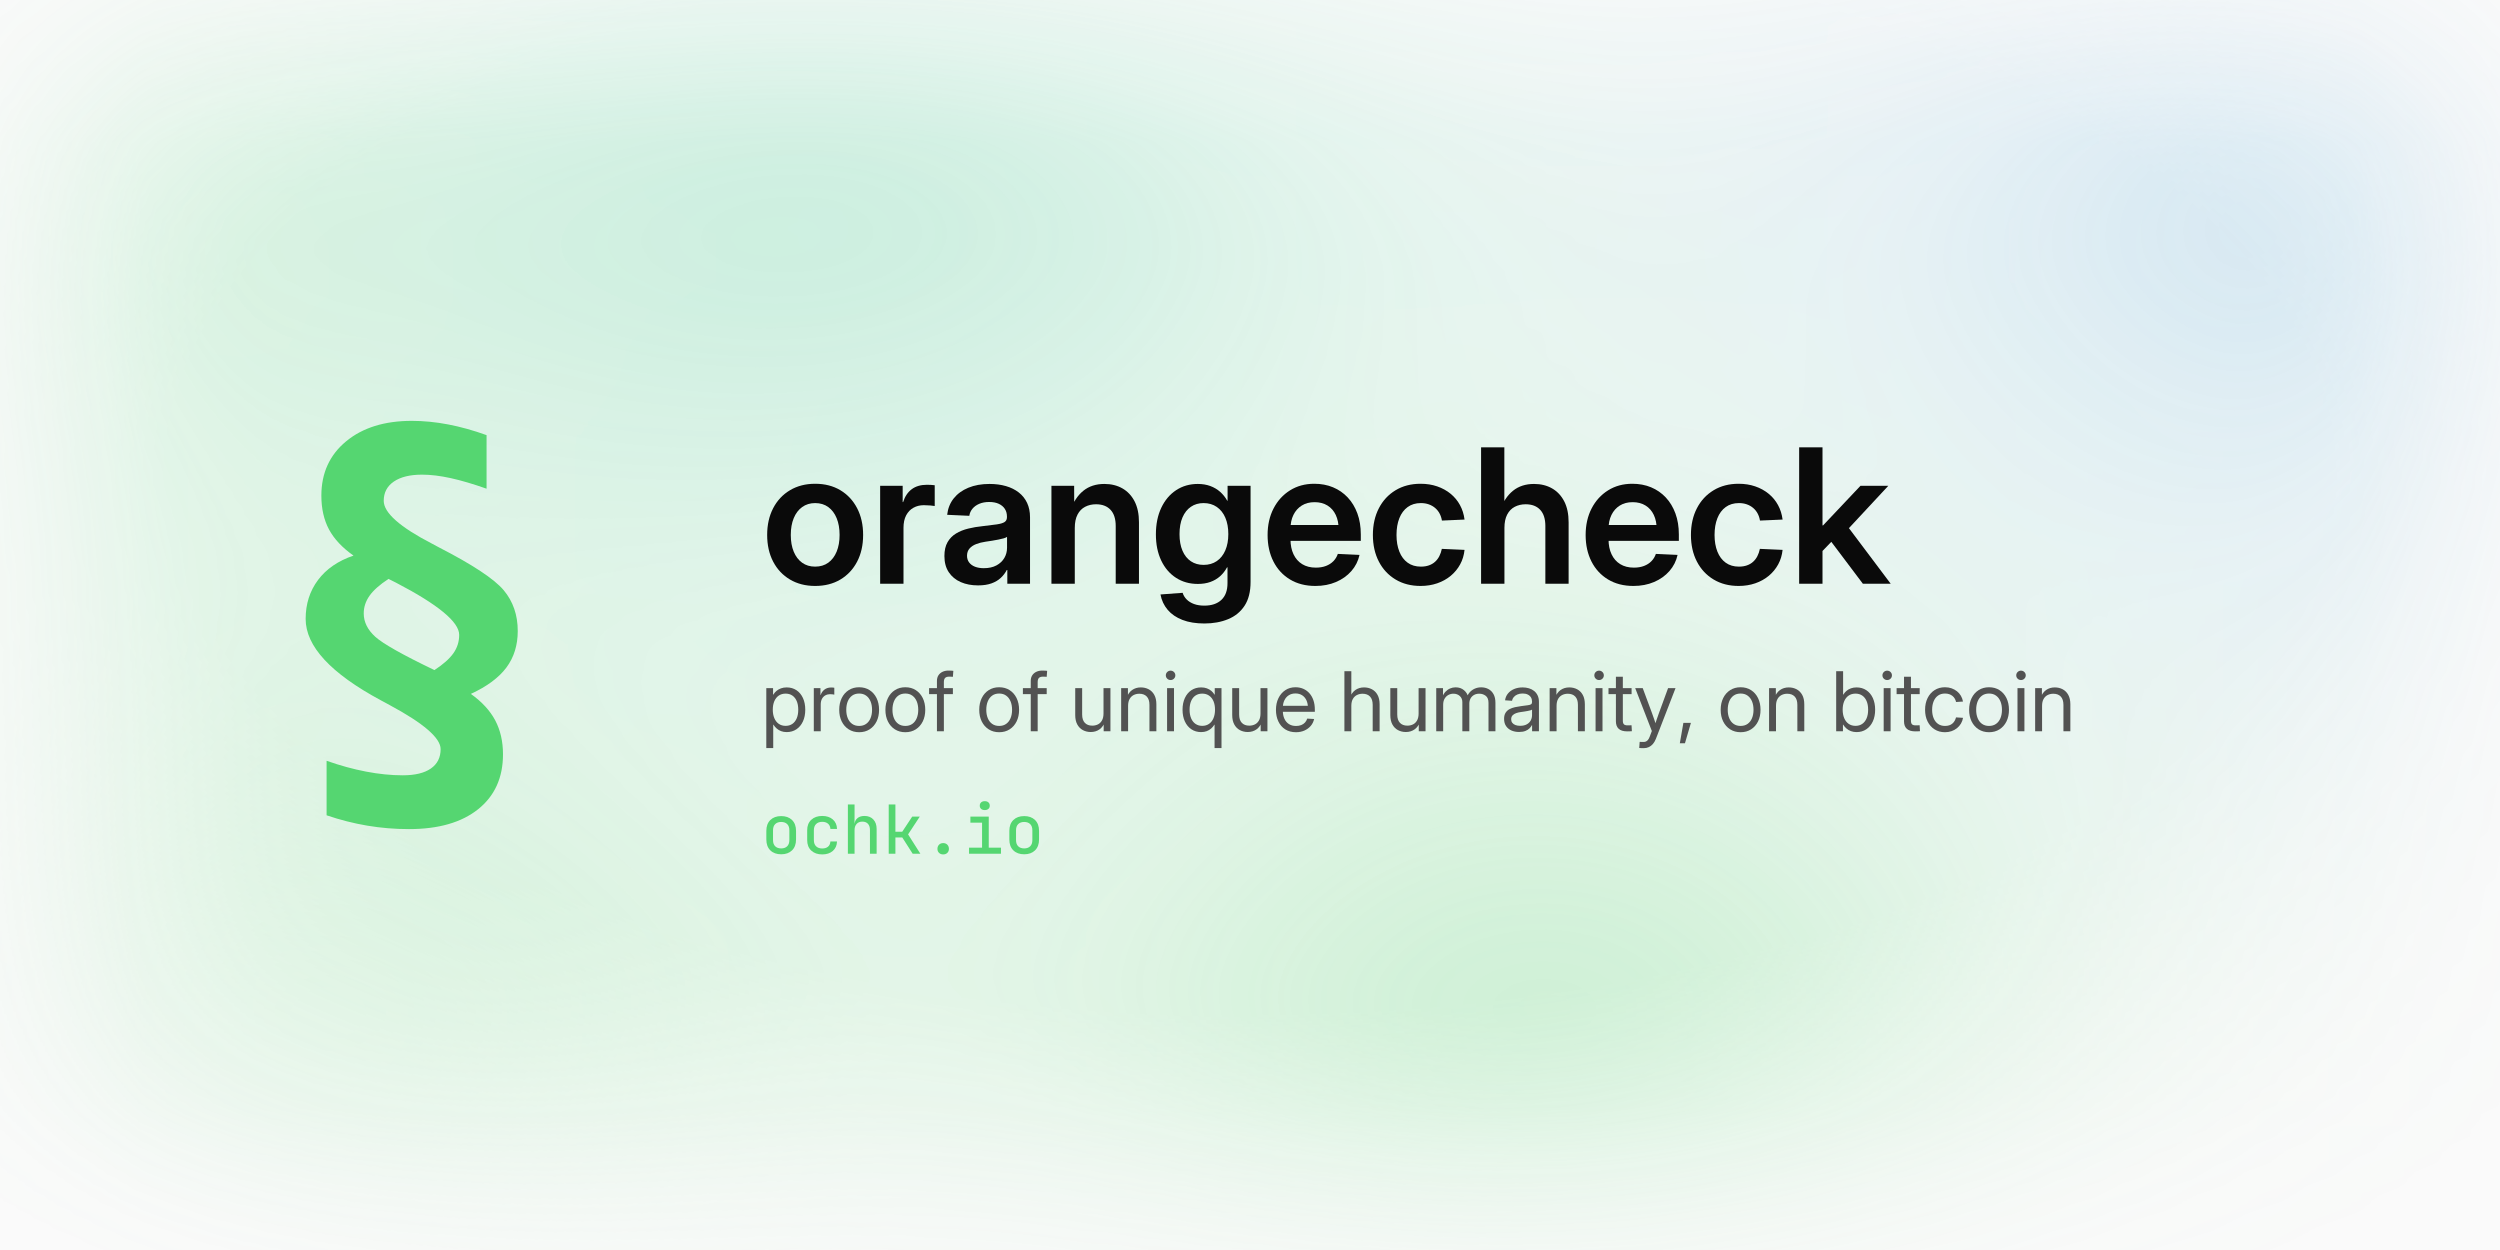
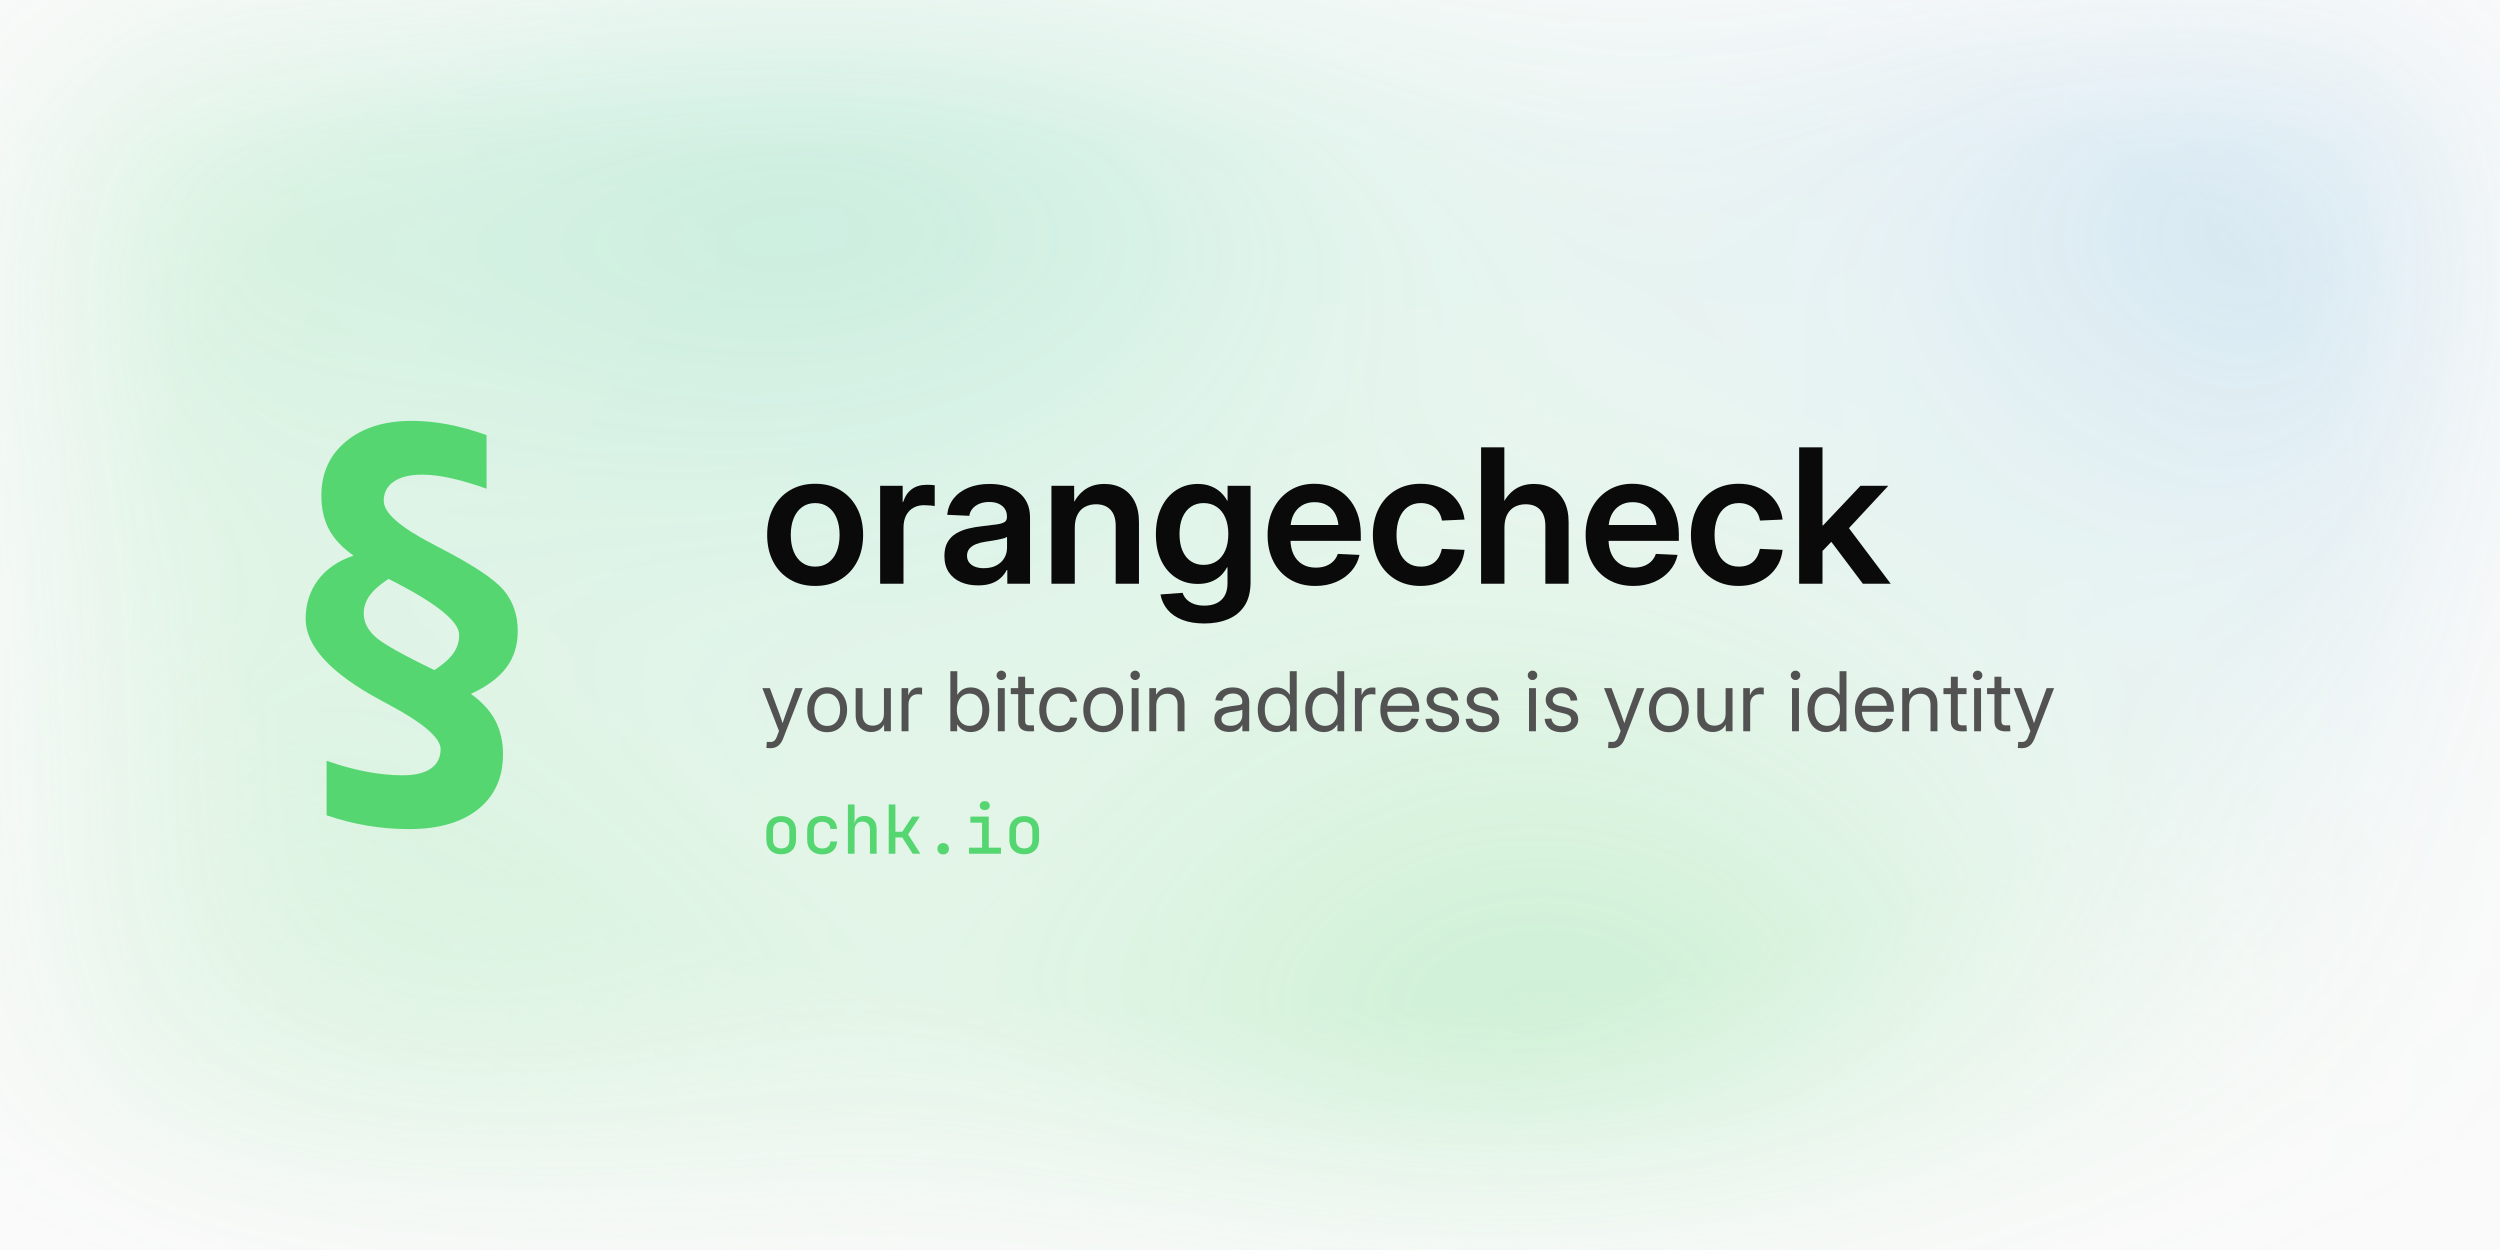
<svg xmlns="http://www.w3.org/2000/svg" width="1280" height="640" viewBox="0 0 1280 640" role="img" aria-label="orangecheck — github banner (phosphor/light)">
  <rect width="1280" height="640" fill="#fafafa" />
  <filter id="aublur" x="-20%" y="-20%" width="140%" height="140%">
    <feGaussianBlur stdDeviation="76.8" />
  </filter>
  <mask id="aumask">
    <rect width="1280" height="640" fill="url(#aufade)" />
  </mask>
  <defs>
    <radialGradient id="au0" cx="50%" cy="50%" r="50%">
      <stop offset="0%" stop-color="#55d671" stop-opacity="0.95" />
      <stop offset="62%" stop-color="#55d671" stop-opacity="0.18" />
      <stop offset="100%" stop-color="#55d671" stop-opacity="0" />
    </radialGradient>
    <radialGradient id="au1" cx="50%" cy="50%" r="50%">
      <stop offset="0%" stop-color="#34c98a" stop-opacity="0.95" />
      <stop offset="62%" stop-color="#34c98a" stop-opacity="0.18" />
      <stop offset="100%" stop-color="#34c98a" stop-opacity="0" />
    </radialGradient>
    <radialGradient id="au2" cx="50%" cy="50%" r="50%">
      <stop offset="0%" stop-color="#3f9fd1" stop-opacity="0.95" />
      <stop offset="62%" stop-color="#3f9fd1" stop-opacity="0.18" />
      <stop offset="100%" stop-color="#3f9fd1" stop-opacity="0" />
    </radialGradient>
    <radialGradient id="au3" cx="50%" cy="50%" r="50%">
      <stop offset="0%" stop-color="#55d671" stop-opacity="0.95" />
      <stop offset="62%" stop-color="#55d671" stop-opacity="0.18" />
      <stop offset="100%" stop-color="#55d671" stop-opacity="0" />
    </radialGradient>
    <radialGradient id="au4" cx="50%" cy="50%" r="50%">
      <stop offset="0%" stop-color="#55d671" stop-opacity="0.95" />
      <stop offset="62%" stop-color="#55d671" stop-opacity="0.18" />
      <stop offset="100%" stop-color="#55d671" stop-opacity="0" />
    </radialGradient>
    <radialGradient id="aufade" cx="50%" cy="38%" r="78%">
      <stop offset="55%" stop-color="#fff" stop-opacity="1" />
      <stop offset="100%" stop-color="#fff" stop-opacity="0" />
    </radialGradient>
  </defs>
  <g opacity="0.4" filter="url(#aublur)" mask="url(#aumask)">
    <ellipse cx="-64.0" cy="-64.0" rx="588.8" ry="608.0" fill="url(#au0)" />
    <ellipse cx="435.2" cy="-32.0" rx="537.6" ry="576.0" fill="url(#au1)" />
    <ellipse cx="1254.4" cy="-51.2" rx="588.8" ry="608.0" fill="url(#au2)" />
    <ellipse cx="793.6" cy="608.0" rx="512.0" ry="544.0" fill="url(#au3)" />
    <ellipse cx="153.6" cy="652.8" rx="537.6" ry="544.0" fill="url(#au4)" />
  </g>
  <g transform="translate(76.8 186.0) scale(0.2617)" fill="#0a0a0a">
    <path d="M518 856Q463 820 438.5 785.5Q414 751 414 711Q414 657 462.5 613.0Q511 569 711 473Q766 509 790.5 543.5Q815 578 815 621Q815 702 550 840ZM930 1460V1235Q845 1265 779.0 1279.5Q713 1294 659 1294Q583 1294 540.5 1265.0Q498 1236 498 1184Q498 1109 701 1004Q720 994 729 989Q943 879 1002.0 808.5Q1061 738 1061 637Q1061 548 1013.5 484.0Q966 420 864 373Q934 323 966.5 261.5Q999 200 999 119Q999 -28 894.5 -111.5Q790 -195 604 -195Q515 -195 429.0 -180.5Q343 -166 258 -137V92Q343 62 424.0 46.5Q505 31 578 31Q655 31 696.0 59.5Q737 88 737 141Q737 211 523 326L512 332L486 346Q170 516 170 688Q170 782 222.0 851.5Q274 921 371 954Q300 1004 268.0 1064.0Q236 1124 236 1206Q236 1348 340.0 1434.0Q444 1520 616 1520Q690 1520 768.5 1505.0Q847 1490 930 1460Z" fill="#55d671" transform="translate(225.3457 820.5434) scale(0.465726 -0.465726)" />
  </g>
  <g fill="#0a0a0a">
    <path transform="translate(389.60 298.88) scale(0.04688 -0.04688)" d="M592 -24Q436 -24 317.50 46Q199 116 133.50 241.50Q68 367 68 533Q68 699 133.50 825Q199 951 317.50 1021.50Q436 1092 592 1092Q750 1092 867.50 1021.50Q985 951 1050.50 825Q1116 699 1116 533Q1116 367 1050.50 241.50Q985 116 867.50 46Q750 -24 592 -24ZM592 187Q676 187 735.50 230Q795 273 827 351Q859 429 859 533Q859 638 827 716Q795 794 735.50 837.50Q676 881 592 881Q510 881 450 837.50Q390 794 358 716Q326 638 326 533Q326 428 358 350.50Q390 273 449.50 230Q509 187 592 187Z" />
    <path transform="translate(445.15 298.88) scale(0.04688 -0.04688)" d="M117 0V1070H363V892H368Q397 984 462 1032.50Q527 1081 629 1081Q653 1081 675.50 1079.50Q698 1078 713 1076V849Q699 852 664.50 855Q630 858 594 858Q531 858 480.50 830Q430 802 401 747Q372 692 372 611V0Z" />
    <path transform="translate(480.21 298.88) scale(0.04688 -0.04688)" d="M438 -18Q332 -18 249.50 18Q167 54 119 125.50Q71 197 71 303Q71 394 105 453.50Q139 513 197.50 548.50Q256 584 331.50 602.50Q407 621 488 629Q586 640 644 648.50Q702 657 728 674Q754 691 754 727V734Q754 782 731 817.50Q708 853 665 873Q622 893 560 893Q498 893 451.50 873Q405 853 377 819Q349 785 343 742L101 753Q113 857 172.50 932Q232 1007 332 1048.50Q432 1090 564 1090Q662 1090 743 1066.50Q824 1043 883 997Q942 951 974 883Q1006 815 1006 726V0H758V150H752Q728 103 687 64.50Q646 26 585 4Q524 -18 438 -18ZM501 170Q583 170 639.50 200.50Q696 231 725.50 281.50Q755 332 755 393V512Q743 503 718.50 496Q694 489 661 482.50Q628 476 591.50 470Q555 464 519 459Q464 451 418.50 433.50Q373 416 345.50 385Q318 354 318 305Q318 263 341 232.50Q364 202 405 186Q446 170 501 170Z" />
    <path transform="translate(532.85 298.88) scale(0.04688 -0.04688)" d="M372 610V0H117V1070H365L366 799H323Q373 941 465.50 1015.50Q558 1090 695 1090Q807 1090 892 1041.50Q977 993 1025 900Q1073 807 1073 671V0H819V631Q819 747 762.50 807.50Q706 868 604 868Q538 868 485 840.50Q432 813 402 755.50Q372 698 372 610Z" />
    <path transform="translate(588.63 298.88) scale(0.04688 -0.04688)" d="M597 -434Q459 -434 358 -395Q257 -356 196.50 -284.50Q136 -213 118 -117L360 -99Q373 -141 405 -172.50Q437 -204 485 -221.50Q533 -239 597 -239Q716 -239 783 -176.50Q850 -114 850 6V179H845Q814 122 768.50 81.50Q723 41 662.50 19.50Q602 -2 526 -2Q391 -2 287.50 65Q184 132 126 254Q68 376 68 539Q68 705 126.50 829Q185 953 288.50 1021.50Q392 1090 526 1090Q601 1090 662 1067.50Q723 1045 769.50 1004Q816 963 847 907H851V1070H1102V21Q1102 -140 1036.50 -240Q971 -340 856.50 -387Q742 -434 597 -434ZM589 206Q672 206 732.50 247Q793 288 826 364Q859 440 859 542Q859 645 826.50 721Q794 797 733 839Q672 881 589 881Q509 881 450 840.50Q391 800 358.50 724.50Q326 649 326 542Q326 436 358.50 360.50Q391 285 450 245.50Q509 206 589 206Z" />
    <path transform="translate(645.82 298.88) scale(0.04688 -0.04688)" d="M590 -24Q430 -24 312.50 47Q195 118 131.50 243.50Q68 369 68 532Q68 696 133 822Q198 948 313 1020Q428 1092 578 1092Q690 1092 782.50 1053.50Q875 1015 943 942.50Q1011 870 1048.50 768Q1086 666 1086 539V468H174V642H958L844 594Q844 685 812.50 751.50Q781 818 722 854.50Q663 891 581 891Q500 891 441 854Q382 817 350 751.50Q318 686 318 598V486Q318 392 351 322Q384 252 446 214Q508 176 595 176Q657 176 705.50 194.50Q754 213 787 247Q820 281 835 326L1072 315Q1050 215 983 138.50Q916 62 815 19Q714 -24 590 -24Z" />
    <path transform="translate(699.73 298.88) scale(0.04688 -0.04688)" d="M589 -24Q433 -24 315.50 46.50Q198 117 133 242.50Q68 368 68 533Q68 698 133 824Q198 950 315.50 1021Q433 1092 589 1092Q687 1092 770 1063.50Q853 1035 916.50 983Q980 931 1019 859.50Q1058 788 1069 701L822 690Q815 733 796 768Q777 803 747.50 828Q718 853 679 867Q640 881 592 881Q507 881 447.50 837.50Q388 794 357 716Q326 638 326 533Q326 429 357 351Q388 273 447.50 230Q507 187 592 187Q641 187 679.50 200.50Q718 214 746.50 239.50Q775 265 793.50 301Q812 337 821 381L1069 370Q1060 283 1021 211.50Q982 140 918.50 87Q855 34 771 5Q687 -24 589 -24Z" />
    <path transform="translate(752.83 298.88) scale(0.04688 -0.04688)" d="M372 610V0H117V1490H371V799H323Q373 941 465.50 1015.50Q558 1090 695 1090Q807 1090 892 1041.50Q977 993 1025 900Q1073 807 1073 671V0H819V631Q819 747 762.50 807.50Q706 868 604 868Q538 868 485 840.50Q432 813 402 755.50Q372 698 372 610Z" />
    <path transform="translate(808.66 298.88) scale(0.04688 -0.04688)" d="M590 -24Q430 -24 312.50 47Q195 118 131.50 243.50Q68 369 68 532Q68 696 133 822Q198 948 313 1020Q428 1092 578 1092Q690 1092 782.50 1053.50Q875 1015 943 942.50Q1011 870 1048.50 768Q1086 666 1086 539V468H174V642H958L844 594Q844 685 812.50 751.50Q781 818 722 854.50Q663 891 581 891Q500 891 441 854Q382 817 350 751.50Q318 686 318 598V486Q318 392 351 322Q384 252 446 214Q508 176 595 176Q657 176 705.50 194.50Q754 213 787 247Q820 281 835 326L1072 315Q1050 215 983 138.50Q916 62 815 19Q714 -24 590 -24Z" />
    <path transform="translate(862.57 298.88) scale(0.04688 -0.04688)" d="M589 -24Q433 -24 315.50 46.50Q198 117 133 242.50Q68 368 68 533Q68 698 133 824Q198 950 315.50 1021Q433 1092 589 1092Q687 1092 770 1063.50Q853 1035 916.50 983Q980 931 1019 859.50Q1058 788 1069 701L822 690Q815 733 796 768Q777 803 747.50 828Q718 853 679 867Q640 881 592 881Q507 881 447.50 837.50Q388 794 357 716Q326 638 326 533Q326 429 357 351Q388 273 447.50 230Q507 187 592 187Q641 187 679.50 200.50Q718 214 746.50 239.50Q775 265 793.50 301Q812 337 821 381L1069 370Q1060 283 1021 211.50Q982 140 918.50 87Q855 34 771 5Q687 -24 589 -24Z" />
    <path transform="translate(915.68 298.88) scale(0.04688 -0.04688)" d="M350 335V637H378L787 1070H1091L600 542H549ZM117 0V1490H372V0ZM813 0 447 486 618 664 1117 0Z" />
  </g>
  <g fill="#525252">
-     <path transform="translate(389.60 374.40) scale(0.02063 -0.02063)" d="M133 -418V1070H301V909H307Q338 961 386 1001.50Q434 1042 498 1065Q562 1088 639 1088Q777 1088 881 1019Q985 950 1042.50 825Q1100 700 1100 534Q1100 369 1042.50 244Q985 119 881 49Q777 -21 639 -21Q562 -21 500.50 2.50Q439 26 391.50 67.50Q344 109 310 163H305V-418ZM613 134Q708 134 778 181.50Q848 229 887 318.50Q926 408 926 535Q926 662 887 751Q848 840 778 887Q708 934 613 934Q514 934 442 884.50Q370 835 332 745.50Q294 656 294 535Q294 415 332.50 324.50Q371 234 442.50 184Q514 134 613 134Z" />
-     <path transform="translate(413.92 374.40) scale(0.02063 -0.02063)" d="M133 0V1070H298V902H304Q333 985 399.50 1035.50Q466 1086 566 1086Q588 1086 609 1084Q630 1082 642 1080V908Q632 911 603 915.50Q574 920 537 920Q474 920 421 891.50Q368 863 336.50 805.50Q305 748 305 661V0Z" />
-     <path transform="translate(428.05 374.40) scale(0.02063 -0.02063)" d="M573 -24Q426 -24 314.50 47Q203 118 141 243Q79 368 79 532Q79 697 141 823Q203 949 314.50 1020.50Q426 1092 573 1092Q722 1092 833 1020.50Q944 949 1006 823Q1068 697 1068 532Q1068 368 1006 243Q944 118 833 47Q722 -24 573 -24ZM573 132Q676 132 747.50 183Q819 234 856.50 324.50Q894 415 894 532Q894 651 856.50 741.50Q819 832 747.50 884Q676 936 573 936Q471 936 399.50 884.50Q328 833 291 742Q254 651 254 532Q254 414 291 324Q328 234 399.50 183Q471 132 573 132Z" />
-     <path transform="translate(451.70 374.40) scale(0.02063 -0.02063)" d="M573 -24Q426 -24 314.50 47Q203 118 141 243Q79 368 79 532Q79 697 141 823Q203 949 314.50 1020.50Q426 1092 573 1092Q722 1092 833 1020.50Q944 949 1006 823Q1068 697 1068 532Q1068 368 1006 243Q944 118 833 47Q722 -24 573 -24ZM573 132Q676 132 747.50 183Q819 234 856.50 324.50Q894 415 894 532Q894 651 856.50 741.50Q819 832 747.50 884Q676 936 573 936Q471 936 399.50 884.50Q328 833 291 742Q254 651 254 532Q254 414 291 324Q328 234 399.50 183Q471 132 573 132Z" />
-     <path transform="translate(475.36 374.40) scale(0.02063 -0.02063)" d="M607 1070V922H16V1070ZM211 0V1249Q211 1330 247.50 1387Q284 1444 349 1475Q414 1506 498 1506Q540 1506 573 1503.50Q606 1501 618 1499L607 1351Q597 1352 567.50 1353.50Q538 1355 515 1355Q445 1355 414 1323Q383 1291 383 1220V0Z" />
-     <path transform="translate(499.74 374.40) scale(0.02063 -0.02063)" d="M573 -24Q426 -24 314.50 47Q203 118 141 243Q79 368 79 532Q79 697 141 823Q203 949 314.50 1020.50Q426 1092 573 1092Q722 1092 833 1020.50Q944 949 1006 823Q1068 697 1068 532Q1068 368 1006 243Q944 118 833 47Q722 -24 573 -24ZM573 132Q676 132 747.50 183Q819 234 856.50 324.50Q894 415 894 532Q894 651 856.50 741.50Q819 832 747.50 884Q676 936 573 936Q471 936 399.50 884.50Q328 833 291 742Q254 651 254 532Q254 414 291 324Q328 234 399.50 183Q471 132 573 132Z" />
-     <path transform="translate(523.39 374.40) scale(0.02063 -0.02063)" d="M607 1070V922H16V1070ZM211 0V1249Q211 1330 247.50 1387Q284 1444 349 1475Q414 1506 498 1506Q540 1506 573 1503.50Q606 1501 618 1499L607 1351Q597 1352 567.50 1353.50Q538 1355 515 1355Q445 1355 414 1323Q383 1291 383 1220V0Z" />
-     <path transform="translate(547.77 374.40) scale(0.02063 -0.02063)" d="M519 -19Q412 -19 324 27.50Q236 74 184.50 168Q133 262 133 402V1070H305V414Q305 279 371.50 209Q438 139 556 139Q634 139 697 170.50Q760 202 797.50 269.50Q835 337 835 440V1070H1007V0H839V259H882Q830 114 737 47.50Q644 -19 519 -19Z" />
-     <path transform="translate(571.29 374.40) scale(0.02063 -0.02063)" d="M305 630V0H133V1070H301V810H258Q310 956 403 1022Q496 1088 621 1088Q729 1088 816.50 1041.50Q904 995 955.50 902Q1007 809 1007 668V0H835V655Q835 791 769 861Q703 931 584 931Q507 931 443.50 899Q380 867 342.50 800.50Q305 734 305 630Z" />
-     <path transform="translate(594.80 374.40) scale(0.02063 -0.02063)" d="M133 0V1070H305V0ZM220 1271Q171 1271 136.50 1305Q102 1339 102 1387Q102 1436 136.50 1470Q171 1504 219 1504Q269 1504 303.50 1470Q338 1436 338 1387Q338 1339 303.50 1305Q269 1271 220 1271Z" />
-     <path transform="translate(603.83 374.40) scale(0.02063 -0.02063)" d="M1046 -418H874V163H869Q836 109 788.50 67.50Q741 26 679.50 2.50Q618 -21 540 -21Q403 -21 298.50 49Q194 119 136.50 244Q79 369 79 534Q79 700 137 825Q195 950 299 1019Q403 1088 541 1088Q619 1088 682.50 1065Q746 1042 794 1001.50Q842 961 872 909H878V1070H1046ZM567 134Q666 134 737.50 184Q809 234 847 324.50Q885 415 885 535Q885 656 847 745.50Q809 835 737.50 884.50Q666 934 567 934Q472 934 401.50 887Q331 840 292.50 751Q254 662 254 535Q254 408 293 318.50Q332 229 402.50 181.50Q473 134 567 134Z" />
-     <path transform="translate(628.15 374.40) scale(0.02063 -0.02063)" d="M519 -19Q412 -19 324 27.50Q236 74 184.50 168Q133 262 133 402V1070H305V414Q305 279 371.50 209Q438 139 556 139Q634 139 697 170.50Q760 202 797.50 269.50Q835 337 835 440V1070H1007V0H839V259H882Q830 114 737 47.50Q644 -19 519 -19Z" />
-     <path transform="translate(651.66 374.40) scale(0.02063 -0.02063)" d="M577 -24Q420 -24 309 47Q198 118 138.50 243.50Q79 369 79 531Q79 695 140.50 821Q202 947 311 1019.50Q420 1092 563 1092Q668 1092 756 1054Q844 1016 908.50 944Q973 872 1008.50 769.50Q1044 667 1044 536V483H176V631H949L873 578Q873 687 835.50 768Q798 849 728.50 893.50Q659 938 563 938Q467 938 397 893Q327 848 288.50 768.50Q250 689 250 585V506Q250 394 289 309.50Q328 225 401 178Q474 131 577 131Q650 131 706.50 153.50Q763 176 800.50 217.50Q838 259 855 314L1026 304Q1005 206 942 132.50Q879 59 785.50 17.50Q692 -24 577 -24Z" />
-     <path transform="translate(685.59 374.40) scale(0.02063 -0.02063)" d="M305 630V0H133V1490H305V810H258Q310 956 403 1022Q496 1088 621 1088Q729 1088 816.50 1041.50Q904 995 955.50 902Q1007 809 1007 668V0H835V655Q835 791 769 861Q703 931 584 931Q507 931 443.50 899Q380 867 342.50 800.50Q305 734 305 630Z" />
-     <path transform="translate(709.10 374.40) scale(0.02063 -0.02063)" d="M519 -19Q412 -19 324 27.50Q236 74 184.50 168Q133 262 133 402V1070H305V414Q305 279 371.50 209Q438 139 556 139Q634 139 697 170.50Q760 202 797.50 269.50Q835 337 835 440V1070H1007V0H839V259H882Q830 114 737 47.50Q644 -19 519 -19Z" />
-     <path transform="translate(732.61 374.40) scale(0.02063 -0.02063)" d="M133 0V1070H301V846H282Q311 926 361.50 980Q412 1034 477 1062Q542 1090 614 1090Q738 1090 822 1018.50Q906 947 927 846H895Q917 915 967 970Q1017 1025 1089.50 1057.50Q1162 1090 1250 1090Q1347 1090 1427 1048Q1507 1006 1554.50 921Q1602 836 1602 706V0H1430V705Q1430 827 1361 879.50Q1292 932 1201 932Q1125 932 1069.50 900Q1014 868 984 812.50Q954 757 954 685V0H781V723Q781 817 718 874.50Q655 932 559 932Q493 932 435 901Q377 870 341 809Q305 748 305 657V0Z" />
-     <path transform="translate(768.40 374.40) scale(0.02063 -0.02063)" d="M453 -18Q348 -18 264 19Q180 56 131 128.50Q82 201 82 307Q82 399 118 457Q154 515 214.50 547.50Q275 580 351 597Q427 614 506 624Q606 638 665.50 645Q725 652 750.50 668.50Q776 685 776 725V734Q776 795 749 840Q722 885 669.50 911Q617 937 542 937Q468 937 411 912Q354 887 320.50 846Q287 805 279 756L106 768Q120 866 179 937.50Q238 1009 331.50 1048.50Q425 1088 541 1088Q625 1088 699 1066Q773 1044 828.50 999Q884 954 915.50 887Q947 820 947 730V0H777V150H771Q752 112 714 73Q676 34 612.50 8Q549 -18 453 -18ZM479 135Q582 135 648 173Q714 211 745 271.50Q776 332 776 401V538Q766 528 737 519.50Q708 511 667.50 503.50Q627 496 582.50 489Q538 482 498 477Q436 469 381 449.50Q326 430 292 394Q258 358 258 297Q258 246 285 210Q312 174 362 154.50Q412 135 479 135Z" />
-     <path transform="translate(790.67 374.40) scale(0.02063 -0.02063)" d="M305 630V0H133V1070H301V810H258Q310 956 403 1022Q496 1088 621 1088Q729 1088 816.50 1041.50Q904 995 955.50 902Q1007 809 1007 668V0H835V655Q835 791 769 861Q703 931 584 931Q507 931 443.50 899Q380 867 342.50 800.50Q305 734 305 630Z" />
-     <path transform="translate(814.19 374.40) scale(0.02063 -0.02063)" d="M133 0V1070H305V0ZM220 1271Q171 1271 136.50 1305Q102 1339 102 1387Q102 1436 136.50 1470Q171 1504 219 1504Q269 1504 303.50 1470Q338 1436 338 1387Q338 1339 303.50 1305Q269 1271 220 1271Z" />
-     <path transform="translate(823.22 374.40) scale(0.02063 -0.02063)" d="M589 1070V922H16V1070ZM200 1353H372V264Q372 199 398.50 172.50Q425 146 491 146Q513 146 539.50 147Q566 148 588 149L596 1Q570 -1 538 -2Q506 -3 478 -3Q340 -3 270 60Q200 123 200 246Z" />
-     <path transform="translate(836.50 374.40) scale(0.02063 -0.02063)" d="M135 -415 146 -264 231 -265Q269 -268 298.50 -256Q328 -244 352.50 -214Q377 -184 396 -132L448 6L35 1070H222L452 450Q483 367 510 285.50Q537 204 563 123H513Q539 204 566.50 286Q594 368 624 450L851 1070H1036L548 -190Q518 -265 474 -316Q430 -367 372.50 -393.50Q315 -420 246 -420Q215 -420 187 -418.50Q159 -417 135 -415Z" />
-     <path transform="translate(858.59 374.40) scale(0.02063 -0.02063)" d="M72 -298 160 208H347L199 -298Z" />
-     <path transform="translate(879.36 374.40) scale(0.02063 -0.02063)" d="M573 -24Q426 -24 314.50 47Q203 118 141 243Q79 368 79 532Q79 697 141 823Q203 949 314.50 1020.50Q426 1092 573 1092Q722 1092 833 1020.50Q944 949 1006 823Q1068 697 1068 532Q1068 368 1006 243Q944 118 833 47Q722 -24 573 -24ZM573 132Q676 132 747.50 183Q819 234 856.50 324.50Q894 415 894 532Q894 651 856.50 741.50Q819 832 747.50 884Q676 936 573 936Q471 936 399.50 884.50Q328 833 291 742Q254 651 254 532Q254 414 291 324Q328 234 399.50 183Q471 132 573 132Z" />
-     <path transform="translate(903.02 374.40) scale(0.02063 -0.02063)" d="M305 630V0H133V1070H301V810H258Q310 956 403 1022Q496 1088 621 1088Q729 1088 816.50 1041.50Q904 995 955.50 902Q1007 809 1007 668V0H835V655Q835 791 769 861Q703 931 584 931Q507 931 443.50 899Q380 867 342.50 800.50Q305 734 305 630Z" />
-     <path transform="translate(937.38 374.40) scale(0.02063 -0.02063)" d="M639 -21Q562 -21 499.50 2.50Q437 26 389 67.50Q341 109 307 163H301V0H133V1490H305V909H310Q341 961 388 1001.50Q435 1042 498.50 1065Q562 1088 639 1088Q777 1088 881 1019Q985 950 1042.50 825Q1100 700 1100 534Q1100 369 1042.50 244Q985 119 881 49Q777 -21 639 -21ZM613 134Q708 134 778 181.50Q848 229 887 318.50Q926 408 926 535Q926 662 887 751Q848 840 778 887Q708 934 613 934Q514 934 442 884.50Q370 835 332 745.50Q294 656 294 535Q294 415 332.50 324.50Q371 234 442.50 184Q514 134 613 134Z" />
-     <path transform="translate(961.70 374.40) scale(0.02063 -0.02063)" d="M133 0V1070H305V0ZM220 1271Q171 1271 136.50 1305Q102 1339 102 1387Q102 1436 136.50 1470Q171 1504 219 1504Q269 1504 303.50 1470Q338 1436 338 1387Q338 1339 303.50 1305Q269 1271 220 1271Z" />
-     <path transform="translate(970.73 374.40) scale(0.02063 -0.02063)" d="M589 1070V922H16V1070ZM200 1353H372V264Q372 199 398.50 172.50Q425 146 491 146Q513 146 539.50 147Q566 148 588 149L596 1Q570 -1 538 -2Q506 -3 478 -3Q340 -3 270 60Q200 123 200 246Z" />
-     <path transform="translate(984.01 374.40) scale(0.02063 -0.02063)" d="M573 -24Q426 -24 314.50 47Q203 118 141 243Q79 368 79 532Q79 697 141 823Q203 949 314.50 1020.50Q426 1092 573 1092Q661 1092 736.50 1065.50Q812 1039 871 992Q930 945 968 880Q1006 815 1020 737L848 726Q838 772 815.50 810.50Q793 849 758 877Q723 905 677 920.50Q631 936 573 936Q471 936 399.50 884.50Q328 833 291 742Q254 651 254 532Q254 414 291 324Q328 234 399.50 183Q471 132 573 132Q632 132 677.50 147Q723 162 756 190Q789 218 812 257Q835 296 847 344L1021 333Q1008 256 969.50 190.50Q931 125 871.50 77Q812 29 736.50 2.50Q661 -24 573 -24Z" />
-     <path transform="translate(1006.56 374.40) scale(0.02063 -0.02063)" d="M573 -24Q426 -24 314.50 47Q203 118 141 243Q79 368 79 532Q79 697 141 823Q203 949 314.50 1020.50Q426 1092 573 1092Q722 1092 833 1020.50Q944 949 1006 823Q1068 697 1068 532Q1068 368 1006 243Q944 118 833 47Q722 -24 573 -24ZM573 132Q676 132 747.50 183Q819 234 856.50 324.50Q894 415 894 532Q894 651 856.50 741.50Q819 832 747.50 884Q676 936 573 936Q471 936 399.50 884.50Q328 833 291 742Q254 651 254 532Q254 414 291 324Q328 234 399.50 183Q471 132 573 132Z" />
-     <path transform="translate(1030.21 374.40) scale(0.02063 -0.02063)" d="M133 0V1070H305V0ZM220 1271Q171 1271 136.50 1305Q102 1339 102 1387Q102 1436 136.50 1470Q171 1504 219 1504Q269 1504 303.50 1470Q338 1436 338 1387Q338 1339 303.50 1305Q269 1271 220 1271Z" />
-     <path transform="translate(1039.25 374.40) scale(0.02063 -0.02063)" d="M305 630V0H133V1070H301V810H258Q310 956 403 1022Q496 1088 621 1088Q729 1088 816.50 1041.50Q904 995 955.50 902Q1007 809 1007 668V0H835V655Q835 791 769 861Q703 931 584 931Q507 931 443.50 899Q380 867 342.50 800.50Q305 734 305 630Z" />
+     <path transform="translate(389.60 374.40) scale(0.02063 -0.02063)" d="M135 -415 146 -264 231 -265Q269 -268 298.50 -256Q328 -244 352.50 -214Q377 -184 396 -132L448 6L35 1070H222L452 450Q483 367 510 285.50Q537 204 563 123H513Q539 204 566.50 286Q594 368 624 450L851 1070H1036L548 -190Q518 -265 474 -316Q430 -367 372.50 -393.50Q315 -420 246 -420Q215 -420 187 -418.50Q159 -417 135 -415Z" />
+     <path transform="translate(411.69 374.40) scale(0.02063 -0.02063)" d="M573 -24Q426 -24 314.50 47Q203 118 141 243Q79 368 79 532Q79 697 141 823Q203 949 314.50 1020.50Q426 1092 573 1092Q722 1092 833 1020.50Q944 949 1006 823Q1068 697 1068 532Q1068 368 1006 243Q944 118 833 47Q722 -24 573 -24ZM573 132Q676 132 747.50 183Q819 234 856.50 324.50Q894 415 894 532Q894 651 856.50 741.50Q819 832 747.50 884Q676 936 573 936Q471 936 399.50 884.50Q328 833 291 742Q254 651 254 532Q254 414 291 324Q328 234 399.50 183Q471 132 573 132Z" />
+     <path transform="translate(435.35 374.40) scale(0.02063 -0.02063)" d="M519 -19Q412 -19 324 27.50Q236 74 184.50 168Q133 262 133 402V1070H305V414Q305 279 371.50 209Q438 139 556 139Q634 139 697 170.50Q760 202 797.50 269.50Q835 337 835 440V1070H1007V0H839V259H882Q830 114 737 47.50Q644 -19 519 -19Z" />
+     <path transform="translate(458.86 374.40) scale(0.02063 -0.02063)" d="M133 0V1070H298V902H304Q333 985 399.50 1035.50Q466 1086 566 1086Q588 1086 609 1084Q630 1082 642 1080V908Q632 911 603 915.50Q574 920 537 920Q474 920 421 891.50Q368 863 336.50 805.50Q305 748 305 661V0Z" />
+     <path transform="translate(483.84 374.40) scale(0.02063 -0.02063)" d="M639 -21Q562 -21 499.50 2.50Q437 26 389 67.50Q341 109 307 163H301V0H133V1490H305V909H310Q341 961 388 1001.50Q435 1042 498.50 1065Q562 1088 639 1088Q777 1088 881 1019Q985 950 1042.50 825Q1100 700 1100 534Q1100 369 1042.50 244Q985 119 881 49Q777 -21 639 -21ZM613 134Q708 134 778 181.50Q848 229 887 318.50Q926 408 926 535Q926 662 887 751Q848 840 778 887Q708 934 613 934Q514 934 442 884.50Q370 835 332 745.50Q294 656 294 535Q294 415 332.50 324.50Q371 234 442.50 184Q514 134 613 134Z" />
+     <path transform="translate(508.15 374.40) scale(0.02063 -0.02063)" d="M133 0V1070H305V0ZM220 1271Q171 1271 136.50 1305Q102 1339 102 1387Q102 1436 136.50 1470Q171 1504 219 1504Q269 1504 303.50 1470Q338 1436 338 1387Q338 1339 303.50 1305Q269 1271 220 1271Z" />
+     <path transform="translate(517.19 374.40) scale(0.02063 -0.02063)" d="M589 1070V922H16V1070ZM200 1353H372V264Q372 199 398.50 172.50Q425 146 491 146Q513 146 539.50 147Q566 148 588 149L596 1Q570 -1 538 -2Q506 -3 478 -3Q340 -3 270 60Q200 123 200 246Z" />
+     <path transform="translate(530.47 374.40) scale(0.02063 -0.02063)" d="M573 -24Q426 -24 314.50 47Q203 118 141 243Q79 368 79 532Q79 697 141 823Q203 949 314.50 1020.50Q426 1092 573 1092Q661 1092 736.50 1065.50Q812 1039 871 992Q930 945 968 880Q1006 815 1020 737L848 726Q838 772 815.50 810.50Q793 849 758 877Q723 905 677 920.50Q631 936 573 936Q471 936 399.50 884.50Q328 833 291 742Q254 651 254 532Q254 414 291 324Q328 234 399.50 183Q471 132 573 132Q632 132 677.50 147Q723 162 756 190Q789 218 812 257Q835 296 847 344L1021 333Q1008 256 969.50 190.50Q931 125 871.50 77Q812 29 736.50 2.50Q661 -24 573 -24Z" />
+     <path transform="translate(553.01 374.40) scale(0.02063 -0.02063)" d="M573 -24Q426 -24 314.50 47Q203 118 141 243Q79 368 79 532Q79 697 141 823Q203 949 314.50 1020.50Q426 1092 573 1092Q722 1092 833 1020.50Q944 949 1006 823Q1068 697 1068 532Q1068 368 1006 243Q944 118 833 47Q722 -24 573 -24ZM573 132Q676 132 747.50 183Q819 234 856.50 324.50Q894 415 894 532Q894 651 856.50 741.50Q819 832 747.50 884Q676 936 573 936Q471 936 399.50 884.50Q328 833 291 742Q254 651 254 532Q254 414 291 324Q328 234 399.50 183Q471 132 573 132Z" />
+     <path transform="translate(576.67 374.40) scale(0.02063 -0.02063)" d="M133 0V1070H305V0ZM220 1271Q171 1271 136.50 1305Q102 1339 102 1387Q102 1436 136.50 1470Q171 1504 219 1504Q269 1504 303.50 1470Q338 1436 338 1387Q338 1339 303.50 1305Q269 1271 220 1271Z" />
+     <path transform="translate(585.70 374.40) scale(0.02063 -0.02063)" d="M305 630V0H133V1070H301V810H258Q310 956 403 1022Q496 1088 621 1088Q729 1088 816.50 1041.50Q904 995 955.50 902Q1007 809 1007 668V0H835V655Q835 791 769 861Q703 931 584 931Q507 931 443.50 899Q380 867 342.50 800.50Q305 734 305 630Z" />
+     <path transform="translate(620.06 374.40) scale(0.02063 -0.02063)" d="M453 -18Q348 -18 264 19Q180 56 131 128.50Q82 201 82 307Q82 399 118 457Q154 515 214.50 547.50Q275 580 351 597Q427 614 506 624Q606 638 665.50 645Q725 652 750.50 668.50Q776 685 776 725V734Q776 795 749 840Q722 885 669.50 911Q617 937 542 937Q468 937 411 912Q354 887 320.50 846Q287 805 279 756L106 768Q120 866 179 937.50Q238 1009 331.50 1048.50Q425 1088 541 1088Q625 1088 699 1066Q773 1044 828.50 999Q884 954 915.50 887Q947 820 947 730V0H777V150H771Q752 112 714 73Q676 34 612.50 8Q549 -18 453 -18ZM479 135Q582 135 648 173Q714 211 745 271.50Q776 332 776 401V538Q766 528 737 519.50Q708 511 667.50 503.50Q627 496 582.50 489Q538 482 498 477Q436 469 381 449.50Q326 430 292 394Q258 358 258 297Q258 246 285 210Q312 174 362 154.50Q412 135 479 135Z" />
+     <path transform="translate(642.34 374.40) scale(0.02063 -0.02063)" d="M540 -21Q403 -21 298.50 49Q194 119 136.50 244Q79 369 79 534Q79 700 137 825Q195 950 299 1019Q403 1088 541 1088Q619 1088 681.50 1065Q744 1042 791.50 1001.50Q839 961 869 909H874V1490H1046V0H878V163H872Q839 109 790.50 67.50Q742 26 680 2.50Q618 -21 540 -21ZM567 134Q666 134 737.50 184Q809 234 847 324.50Q885 415 885 535Q885 656 847 745.50Q809 835 737.50 884.50Q666 934 567 934Q472 934 401.50 887Q331 840 292.50 751Q254 662 254 535Q254 408 293 318.50Q332 229 402.50 181.50Q473 134 567 134Z" />
+     <path transform="translate(666.66 374.40) scale(0.02063 -0.02063)" d="M540 -21Q403 -21 298.50 49Q194 119 136.50 244Q79 369 79 534Q79 700 137 825Q195 950 299 1019Q403 1088 541 1088Q619 1088 681.50 1065Q744 1042 791.50 1001.50Q839 961 869 909H874V1490H1046V0H878V163H872Q839 109 790.50 67.50Q742 26 680 2.50Q618 -21 540 -21ZM567 134Q666 134 737.50 184Q809 234 847 324.50Q885 415 885 535Q885 656 847 745.50Q809 835 737.50 884.50Q666 934 567 934Q472 934 401.50 887Q331 840 292.50 751Q254 662 254 535Q254 408 293 318.50Q332 229 402.50 181.50Q473 134 567 134Z" />
+     <path transform="translate(690.97 374.40) scale(0.02063 -0.02063)" d="M133 0V1070H298V902H304Q333 985 399.50 1035.50Q466 1086 566 1086Q588 1086 609 1084Q630 1082 642 1080V908Q632 911 603 915.50Q574 920 537 920Q474 920 421 891.50Q368 863 336.50 805.50Q305 748 305 661V0Z" />
+     <path transform="translate(705.10 374.40) scale(0.02063 -0.02063)" d="M577 -24Q420 -24 309 47Q198 118 138.50 243.50Q79 369 79 531Q79 695 140.50 821Q202 947 311 1019.50Q420 1092 563 1092Q668 1092 756 1054Q844 1016 908.50 944Q973 872 1008.50 769.50Q1044 667 1044 536V483H176V631H949L873 578Q873 687 835.50 768Q798 849 728.50 893.50Q659 938 563 938Q467 938 397 893Q327 848 288.50 768.50Q250 689 250 585V506Q250 394 289 309.50Q328 225 401 178Q474 131 577 131Q650 131 706.50 153.50Q763 176 800.50 217.50Q838 259 855 314L1026 304Q1005 206 942 132.50Q879 59 785.50 17.50Q692 -24 577 -24Z" />
+     <path transform="translate(728.18 374.40) scale(0.02063 -0.02063)" d="M504 -24Q390 -24 298.50 12Q207 48 150 121.50Q93 195 83 306L252 315Q264 222 328 173.50Q392 125 500 125Q612 125 676.50 171.50Q741 218 741 288Q741 348 698 384.50Q655 421 581 438L408 478Q260 514 184.50 589Q109 664 109 780Q109 871 159 941.50Q209 1012 297 1052Q385 1092 499 1092Q610 1092 696 1052Q782 1012 833.50 939.50Q885 867 893 767L727 758Q721 837 662 890.50Q603 944 499 944Q402 944 342 897Q282 850 282 782Q282 722 326 685Q370 648 451 629L621 589Q773 553 844.50 480.50Q916 408 916 294Q916 196 862.50 124.50Q809 53 715.50 14.50Q622 -24 504 -24Z" />
+     <path transform="translate(748.72 374.40) scale(0.02063 -0.02063)" d="M504 -24Q390 -24 298.50 12Q207 48 150 121.50Q93 195 83 306L252 315Q264 222 328 173.50Q392 125 500 125Q612 125 676.50 171.50Q741 218 741 288Q741 348 698 384.50Q655 421 581 438L408 478Q260 514 184.50 589Q109 664 109 780Q109 871 159 941.50Q209 1012 297 1052Q385 1092 499 1092Q610 1092 696 1052Q782 1012 833.50 939.50Q885 867 893 767L727 758Q721 837 662 890.50Q603 944 499 944Q402 944 342 897Q282 850 282 782Q282 722 326 685Q370 648 451 629L621 589Q773 553 844.50 480.50Q916 408 916 294Q916 196 862.50 124.50Q809 53 715.50 14.50Q622 -24 504 -24Z" />
+     <path transform="translate(780.11 374.40) scale(0.02063 -0.02063)" d="M133 0V1070H305V0ZM220 1271Q171 1271 136.50 1305Q102 1339 102 1387Q102 1436 136.50 1470Q171 1504 219 1504Q269 1504 303.50 1470Q338 1436 338 1387Q338 1339 303.50 1305Q269 1271 220 1271Z" />
+     <path transform="translate(789.15 374.40) scale(0.02063 -0.02063)" d="M504 -24Q390 -24 298.50 12Q207 48 150 121.50Q93 195 83 306L252 315Q264 222 328 173.50Q392 125 500 125Q612 125 676.50 171.50Q741 218 741 288Q741 348 698 384.50Q655 421 581 438L408 478Q260 514 184.50 589Q109 664 109 780Q109 871 159 941.50Q209 1012 297 1052Q385 1092 499 1092Q610 1092 696 1052Q782 1012 833.50 939.50Q885 867 893 767L727 758Q721 837 662 890.50Q603 944 499 944Q402 944 342 897Q282 850 282 782Q282 722 326 685Q370 648 451 629L621 589Q773 553 844.50 480.50Q916 408 916 294Q916 196 862.50 124.50Q809 53 715.50 14.50Q622 -24 504 -24Z" />
+     <path transform="translate(820.54 374.40) scale(0.02063 -0.02063)" d="M135 -415 146 -264 231 -265Q269 -268 298.50 -256Q328 -244 352.50 -214Q377 -184 396 -132L448 6L35 1070H222L452 450Q483 367 510 285.50Q537 204 563 123H513Q539 204 566.50 286Q594 368 624 450L851 1070H1036L548 -190Q518 -265 474 -316Q430 -367 372.50 -393.50Q315 -420 246 -420Q215 -420 187 -418.50Q159 -417 135 -415Z" />
+     <path transform="translate(842.63 374.40) scale(0.02063 -0.02063)" d="M573 -24Q426 -24 314.50 47Q203 118 141 243Q79 368 79 532Q79 697 141 823Q203 949 314.50 1020.50Q426 1092 573 1092Q722 1092 833 1020.50Q944 949 1006 823Q1068 697 1068 532Q1068 368 1006 243Q944 118 833 47Q722 -24 573 -24ZM573 132Q676 132 747.50 183Q819 234 856.50 324.50Q894 415 894 532Q894 651 856.50 741.50Q819 832 747.50 884Q676 936 573 936Q471 936 399.50 884.50Q328 833 291 742Q254 651 254 532Q254 414 291 324Q328 234 399.50 183Q471 132 573 132Z" />
+     <path transform="translate(866.29 374.40) scale(0.02063 -0.02063)" d="M519 -19Q412 -19 324 27.50Q236 74 184.50 168Q133 262 133 402V1070H305V414Q305 279 371.50 209Q438 139 556 139Q634 139 697 170.50Q760 202 797.50 269.50Q835 337 835 440V1070H1007V0H839V259H882Q830 114 737 47.50Q644 -19 519 -19Z" />
+     <path transform="translate(889.80 374.40) scale(0.02063 -0.02063)" d="M133 0V1070H298V902H304Q333 985 399.50 1035.50Q466 1086 566 1086Q588 1086 609 1084Q630 1082 642 1080V908Q632 911 603 915.50Q574 920 537 920Q474 920 421 891.50Q368 863 336.50 805.50Q305 748 305 661V0Z" />
+     <path transform="translate(914.77 374.40) scale(0.02063 -0.02063)" d="M133 0V1070H305V0ZM220 1271Q171 1271 136.50 1305Q102 1339 102 1387Q102 1436 136.50 1470Q171 1504 219 1504Q269 1504 303.50 1470Q338 1436 338 1387Q338 1339 303.50 1305Q269 1271 220 1271Z" />
+     <path transform="translate(923.81 374.40) scale(0.02063 -0.02063)" d="M540 -21Q403 -21 298.50 49Q194 119 136.50 244Q79 369 79 534Q79 700 137 825Q195 950 299 1019Q403 1088 541 1088Q619 1088 681.50 1065Q744 1042 791.50 1001.50Q839 961 869 909H874V1490H1046V0H878V163H872Q839 109 790.50 67.50Q742 26 680 2.50Q618 -21 540 -21ZM567 134Q666 134 737.50 184Q809 234 847 324.50Q885 415 885 535Q885 656 847 745.50Q809 835 737.50 884.50Q666 934 567 934Q472 934 401.50 887Q331 840 292.50 751Q254 662 254 535Q254 408 293 318.50Q332 229 402.50 181.50Q473 134 567 134Z" />
+     <path transform="translate(948.12 374.40) scale(0.02063 -0.02063)" d="M577 -24Q420 -24 309 47Q198 118 138.50 243.50Q79 369 79 531Q79 695 140.50 821Q202 947 311 1019.50Q420 1092 563 1092Q668 1092 756 1054Q844 1016 908.50 944Q973 872 1008.50 769.50Q1044 667 1044 536V483H176V631H949L873 578Q873 687 835.50 768Q798 849 728.50 893.50Q659 938 563 938Q467 938 397 893Q327 848 288.50 768.50Q250 689 250 585V506Q250 394 289 309.50Q328 225 401 178Q474 131 577 131Q650 131 706.50 153.50Q763 176 800.50 217.50Q838 259 855 314L1026 304Q1005 206 942 132.50Q879 59 785.50 17.50Q692 -24 577 -24Z" />
+     <path transform="translate(971.20 374.40) scale(0.02063 -0.02063)" d="M305 630V0H133V1070H301V810H258Q310 956 403 1022Q496 1088 621 1088Q729 1088 816.50 1041.50Q904 995 955.50 902Q1007 809 1007 668V0H835V655Q835 791 769 861Q703 931 584 931Q507 931 443.50 899Q380 867 342.50 800.50Q305 734 305 630Z" />
+     <path transform="translate(994.72 374.40) scale(0.02063 -0.02063)" d="M589 1070V922H16V1070ZM200 1353H372V264Q372 199 398.50 172.50Q425 146 491 146Q513 146 539.50 147Q566 148 588 149L596 1Q570 -1 538 -2Q506 -3 478 -3Q340 -3 270 60Q200 123 200 246Z" />
+     <path transform="translate(1008.00 374.40) scale(0.02063 -0.02063)" d="M133 0V1070H305V0ZM220 1271Q171 1271 136.50 1305Q102 1339 102 1387Q102 1436 136.50 1470Q171 1504 219 1504Q269 1504 303.50 1470Q338 1436 338 1387Q338 1339 303.50 1305Q269 1271 220 1271Z" />
+     <path transform="translate(1017.03 374.40) scale(0.02063 -0.02063)" d="M589 1070V922H16V1070ZM200 1353H372V264Q372 199 398.50 172.50Q425 146 491 146Q513 146 539.50 147Q566 148 588 149L596 1Q570 -1 538 -2Q506 -3 478 -3Q340 -3 270 60Q200 123 200 246Z" />
+     <path transform="translate(1030.32 374.40) scale(0.02063 -0.02063)" d="M135 -415 146 -264 231 -265Q269 -268 298.50 -256Q328 -244 352.50 -214Q377 -184 396 -132L448 6L35 1070H222L452 450Q483 367 510 285.50Q537 204 563 123H513Q539 204 566.50 286Q594 368 624 450L851 1070H1036L548 -190Q518 -265 474 -316Q430 -367 372.50 -393.50Q315 -420 246 -420Q215 -420 187 -418.50Q159 -417 135 -415Z" />
  </g>
  <g fill="#55d671">
    <path transform="translate(389.60 437.12) scale(0.03456 -0.03456)" d="M300 -8Q199 -8 139.50 50Q80 108 80 212V338Q80 442 139.50 500Q199 558 300 558Q401 558 460.50 500Q520 442 520 338V212Q520 108 460.50 50Q401 -8 300 -8ZM300 79Q356 79 388.50 110.50Q421 142 421 203V347Q421 408 388.50 439.50Q356 471 300 471Q244 471 211.50 439.50Q179 408 179 347V203Q179 142 211.50 110.50Q244 79 300 79Z" />
    <path transform="translate(410.34 437.12) scale(0.03456 -0.03456)" d="M308 -10Q207 -10 146 46.50Q85 103 85 202V349Q85 447 146 503.50Q207 560 308 560Q405 560 464.50 508.50Q524 457 527 368H429Q426 418 393.50 445.50Q361 473 308 473Q251 473 217.50 440.50Q184 408 184 349V202Q184 142 217.50 110Q251 78 308 78Q362 78 394 105Q426 132 429 182H527Q524 93 464.50 41.50Q405 -10 308 -10Z" />
    <path transform="translate(431.07 437.12) scale(0.03456 -0.03456)" d="M88 0V730H187V550L186 445H187Q194 499 232.50 529.50Q271 560 334 560Q416 560 465 508Q514 456 514 368V0H415V353Q415 412 385 444Q355 476 303 476Q249 476 218 442.50Q187 409 187 349V0Z" />
    <path transform="translate(451.81 437.12) scale(0.03456 -0.03456)" d="M93 0V730H192V326H293L441 550H553L380 287L562 0H448L294 241H192V0Z" />
    <path transform="translate(472.54 437.12) scale(0.03456 -0.03456)" d="M300 -10Q262 -10 238.50 13Q215 36 215 72Q215 110 238.50 134Q262 158 300 158Q338 158 361.50 134Q385 110 385 72Q385 36 361.50 13Q338 -10 300 -10Z" />
    <path transform="translate(493.28 437.12) scale(0.03456 -0.03456)" d="M83 0V90H276V460H103V550H375V90H556V0ZM316 647Q282 647 262 664.50Q242 682 242 712Q242 743 262 761Q282 779 316 779Q350 779 370 761Q390 743 390 712Q390 682 370 664.50Q350 647 316 647Z" />
    <path transform="translate(514.02 437.12) scale(0.03456 -0.03456)" d="M300 -8Q199 -8 139.50 50Q80 108 80 212V338Q80 442 139.50 500Q199 558 300 558Q401 558 460.50 500Q520 442 520 338V212Q520 108 460.50 50Q401 -8 300 -8ZM300 79Q356 79 388.50 110.50Q421 142 421 203V347Q421 408 388.50 439.50Q356 471 300 471Q244 471 211.50 439.50Q179 408 179 347V203Q179 142 211.50 110.50Q244 79 300 79Z" />
  </g>
</svg>
